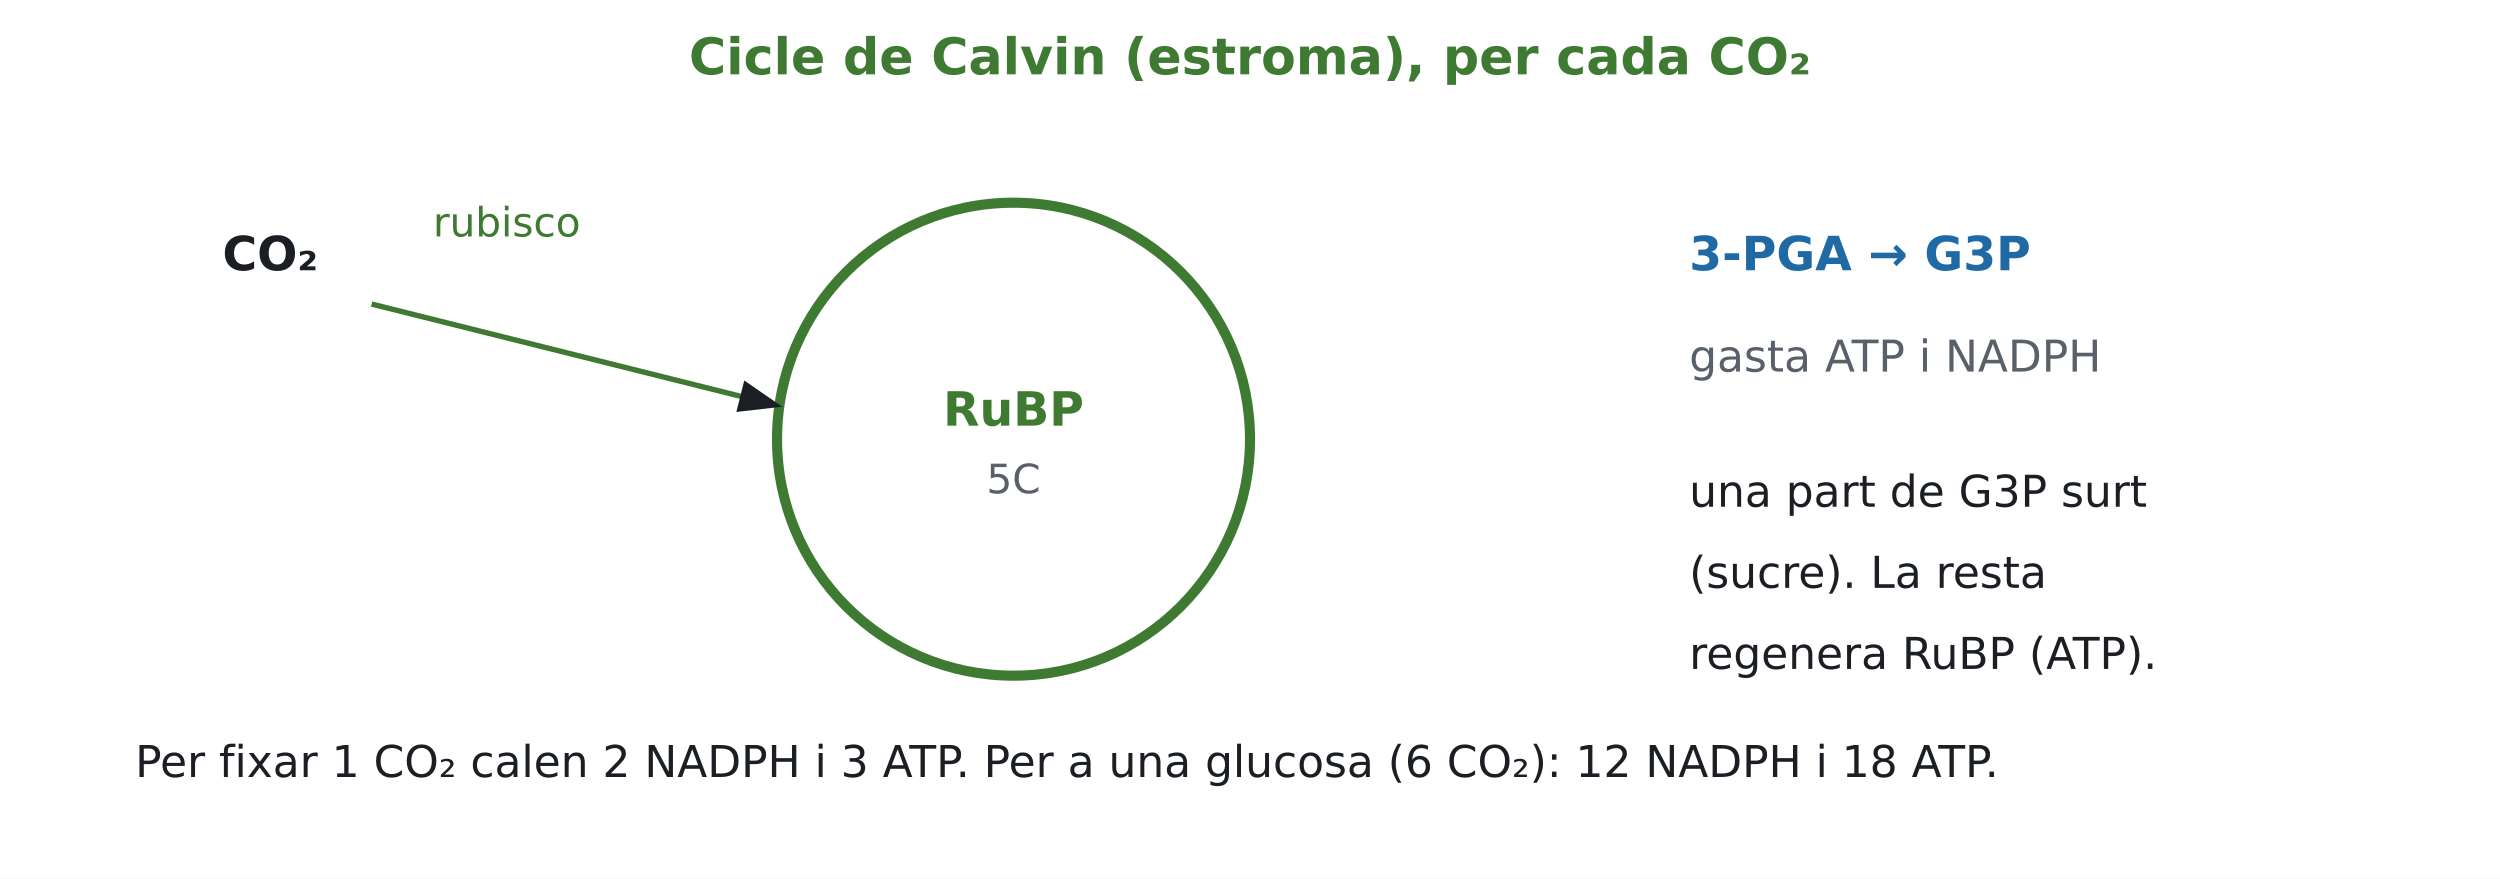
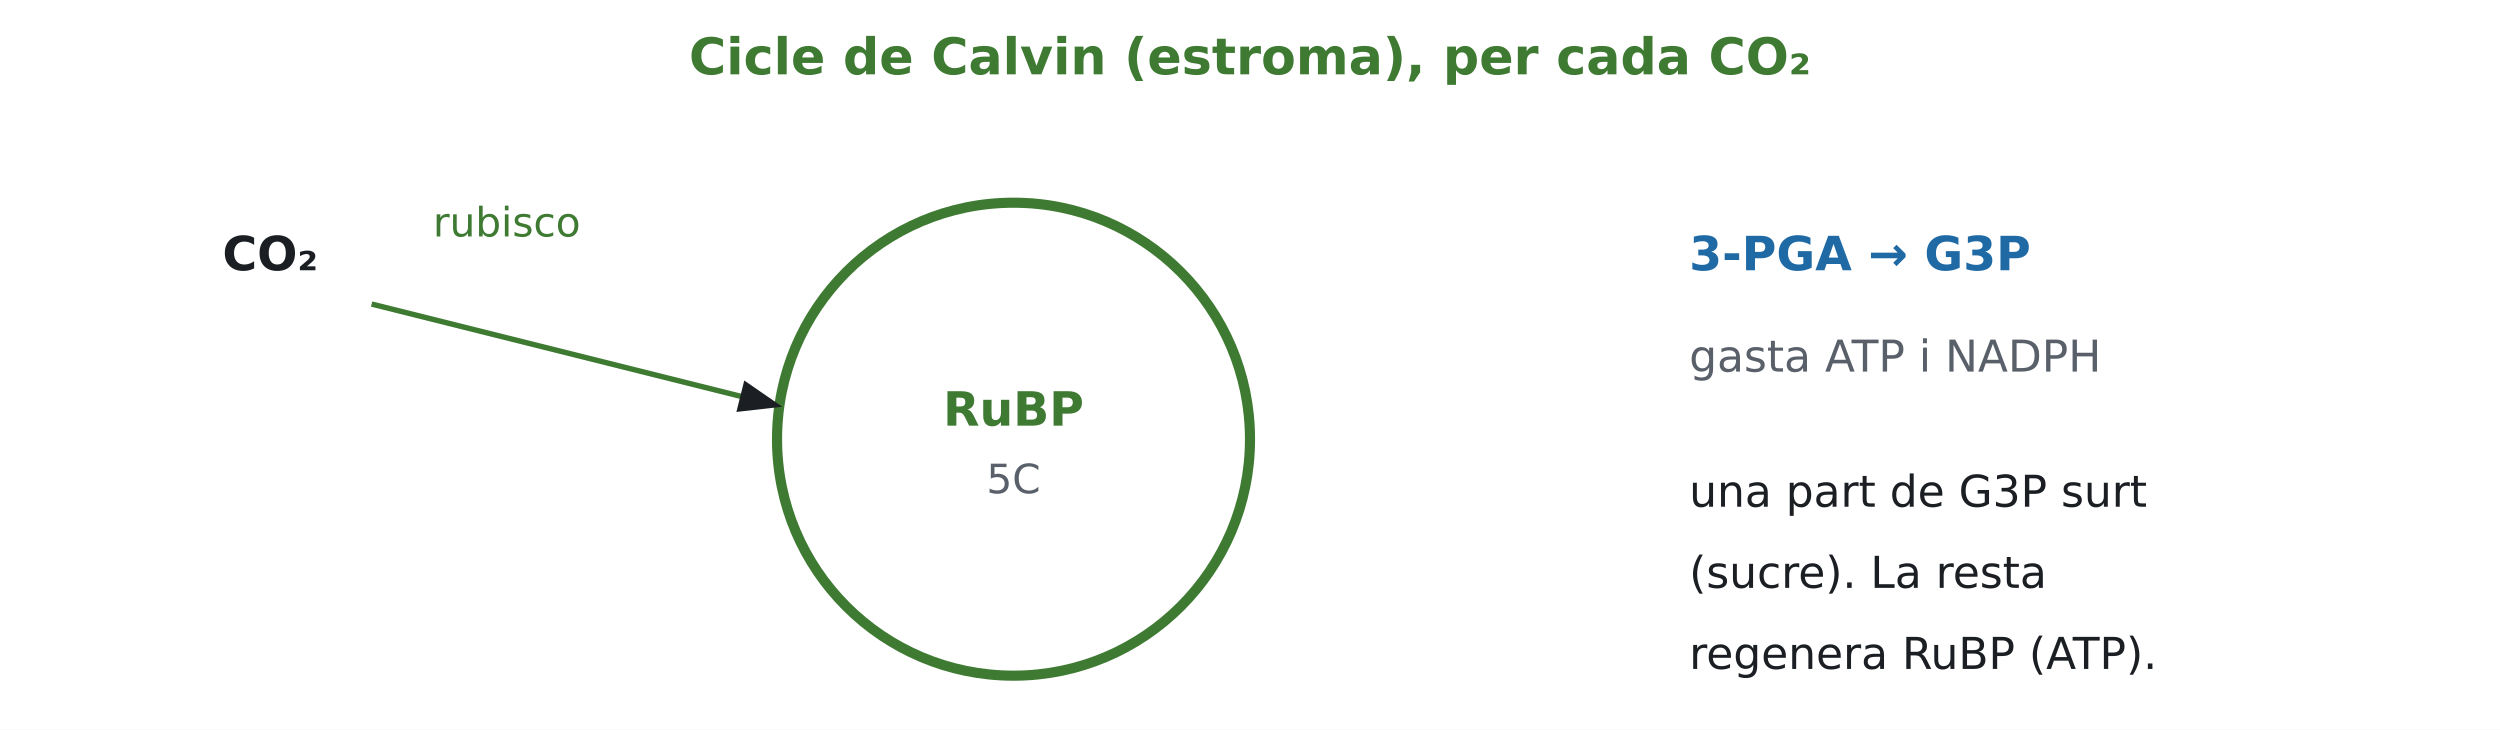
- <svg xmlns="http://www.w3.org/2000/svg" viewBox="0 0 740 260" font-family="DejaVu Sans, Liberation Sans, Arial, sans-serif">
-   <rect width="740" height="260" fill="#fff" />
+ <svg xmlns="http://www.w3.org/2000/svg" viewBox="0 0 740 216.0" font-family="DejaVu Sans, Liberation Sans, Arial, sans-serif">
+   <rect width="740" height="216.0" fill="#fff" />
  <defs>
    <marker id="ah" markerWidth="8" markerHeight="8" refX="7" refY="3" orient="auto">
      <path d="M0,0 L8,3 L0,6 Z" fill="#1b1f24" />
    </marker>
    <marker id="ahg" markerWidth="8" markerHeight="8" refX="7" refY="3" orient="auto">
      <path d="M0,0 L8,3 L0,6 Z" fill="#0E7C66" />
    </marker>
    <marker id="ahr" markerWidth="8" markerHeight="8" refX="7" refY="3" orient="auto">
      <path d="M0,0 L8,3 L0,6 Z" fill="#B23A52" />
    </marker>
    <marker id="ahb" markerWidth="8" markerHeight="8" refX="7" refY="3" orient="auto">
      <path d="M0,0 L8,3 L0,6 Z" fill="#1F6AA5" />
    </marker>
  </defs>
  <text x="370" y="22" font-size="15" text-anchor="middle" fill="#3E7A32" font-weight="700" font-style="normal">Cicle de Calvin (estroma), per cada CO₂</text>
  <circle cx="300" cy="130" r="70" fill="none" stroke="#3E7A32" stroke-width="3" />
  <text x="300" y="126" font-size="14" text-anchor="middle" fill="#3E7A32" font-weight="700" font-style="normal">RuBP</text>
  <text x="300" y="146" font-size="12" text-anchor="middle" fill="#59606a" font-weight="400" font-style="normal">5C</text>
  <text x="80" y="80" font-size="14" text-anchor="middle" fill="#1b1f24" font-weight="700" font-style="normal">CO₂</text>
  <line x1="110" y1="90" x2="230" y2="120" stroke="#3E7A32" stroke-width="1.6" marker-end="url(#ah)" />
  <text x="150" y="70" font-size="12" text-anchor="middle" fill="#3E7A32" font-weight="400" font-style="normal">rubisco</text>
  <text x="500" y="80" font-size="14" text-anchor="start" fill="#1F6AA5" font-weight="700" font-style="normal">3-PGA → G3P</text>
  <text x="500" y="110" font-size="13" text-anchor="start" fill="#59606a" font-weight="400" font-style="normal">gasta ATP i NADPH</text>
  <text x="500" y="150" font-size="13" text-anchor="start" fill="#1b1f24" font-weight="400" font-style="normal">una part de G3P surt</text>
  <text x="500" y="174" font-size="13" text-anchor="start" fill="#1b1f24" font-weight="400" font-style="normal">(sucre). La resta</text>
  <text x="500" y="198" font-size="13" text-anchor="start" fill="#1b1f24" font-weight="400" font-style="normal">regenera RuBP (ATP).</text>
-   <text x="40" y="230" font-size="13" text-anchor="start" fill="#1b1f24" font-weight="400" font-style="normal">Per fixar 1 CO₂ calen 2 NADPH i 3 ATP. Per a una glucosa (6 CO₂): 12 NADPH i 18 ATP.</text>
</svg>
